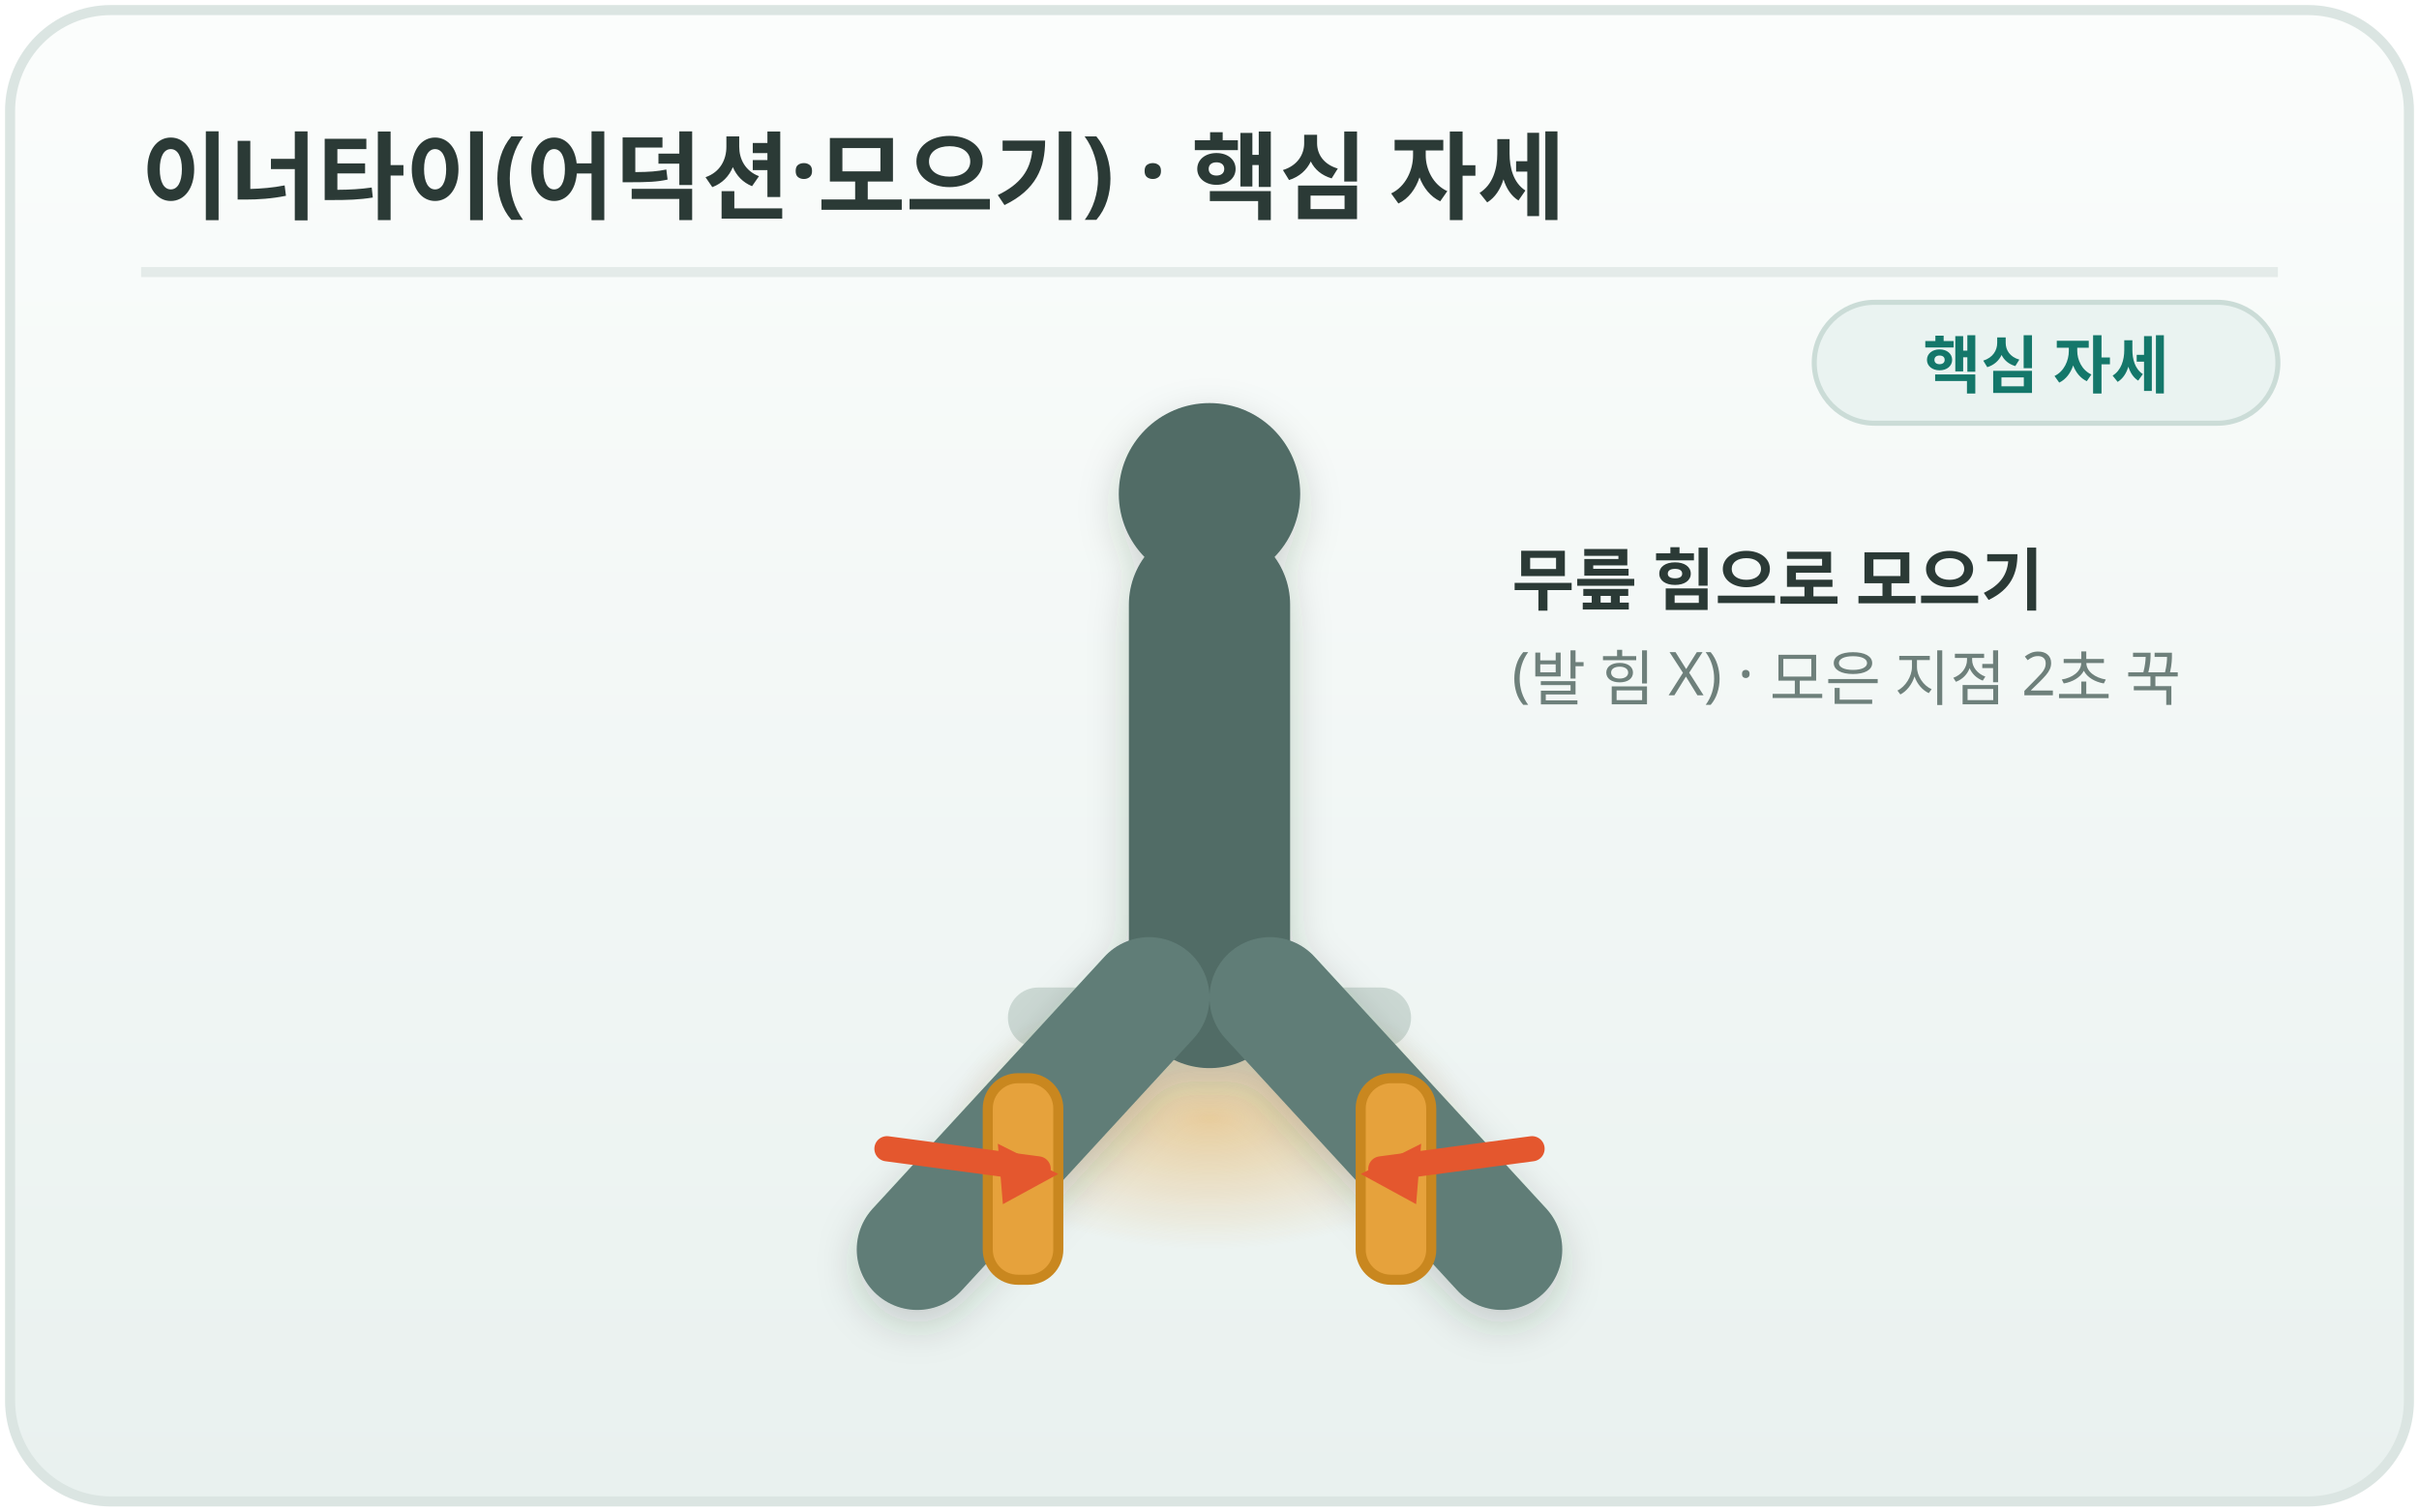
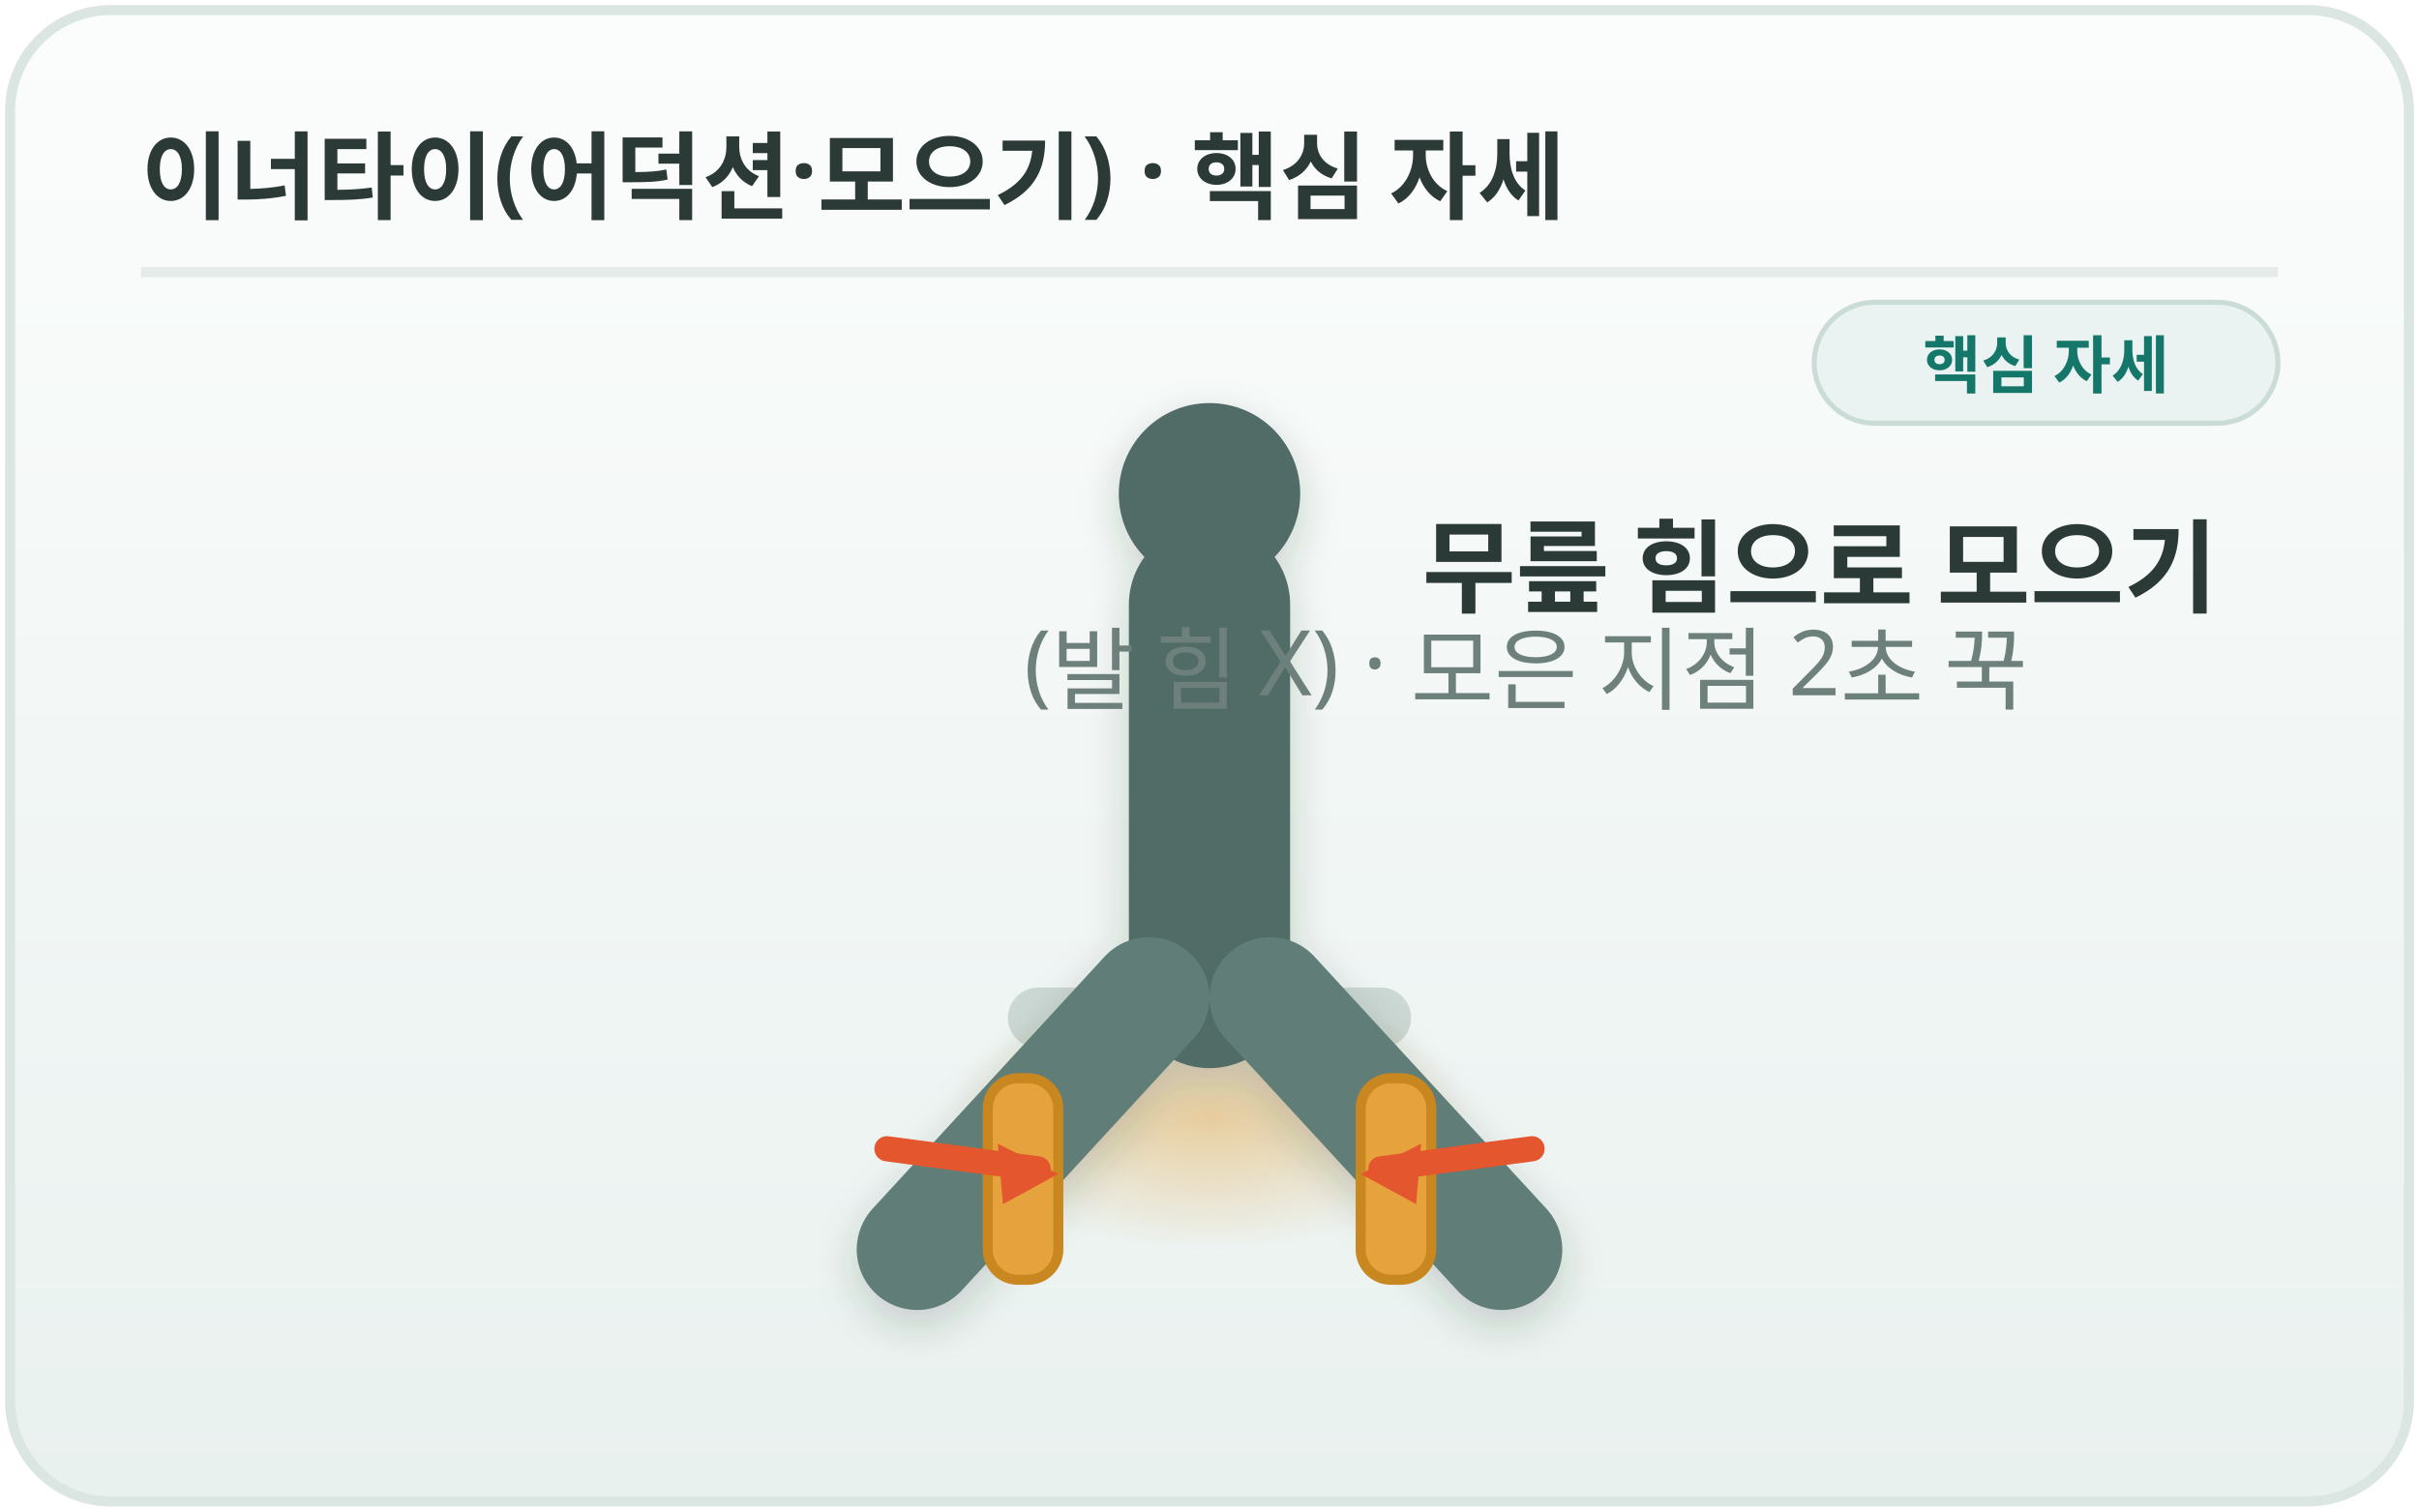
<svg xmlns="http://www.w3.org/2000/svg" viewBox="0 0 480 300" font-family="'Noto Sans KR','Apple SD Gothic Neo',sans-serif">
  <defs>
    <linearGradient id="bg" x1="0" y1="0" x2="0" y2="1">
      <stop offset="0" stop-color="#FBFDFC" />
      <stop offset="1" stop-color="#E9F1EF" />
    </linearGradient>
    <radialGradient id="glow" cx="50%" cy="50%" r="50%">
      <stop offset="0" stop-color="#E0982A" stop-opacity="0.42" />
      <stop offset="1" stop-color="#E0982A" stop-opacity="0" />
    </radialGradient>
    <filter id="soft" x="-30%" y="-30%" width="160%" height="160%">
      <feDropShadow dx="0" dy="3" stdDeviation="4" flood-color="#22332F" flood-opacity="0.20" />
    </filter>
  </defs>
  <rect x="2" y="2" width="476" height="296" rx="20" fill="url(#bg)" stroke="#DBE5E2" stroke-width="2" />
  <text x="28" y="42" font-size="19" font-weight="700" fill="#2B3A36">이너타이(어덕션·모으기) · 핵심 자세</text>
  <line x1="28" y1="54" x2="452" y2="54" stroke="#E4EBE9" stroke-width="2" />
  <rect x="200" y="196" width="80" height="12" rx="6" fill="#CBD8D3" />
  <ellipse cx="240" cy="222" rx="52" ry="26" fill="url(#glow)" />
  <g filter="url(#soft)" stroke-linecap="round">
    <line x1="240" y1="196" x2="240" y2="120" stroke="#516C66" stroke-width="32" />
    <line x1="228" y1="198" x2="182" y2="248" stroke="#607D77" stroke-width="24" />
    <line x1="252" y1="198" x2="298" y2="248" stroke="#607D77" stroke-width="24" />
    <circle cx="240" cy="98" r="18" fill="#516C66" />
  </g>
  <rect x="196" y="214" width="14" height="40" rx="6" fill="#E6A23C" stroke="#C9871F" stroke-width="2" />
  <rect x="270" y="214" width="14" height="40" rx="6" fill="#E6A23C" stroke="#C9871F" stroke-width="2" />
  <line x1="176" y1="228" x2="206" y2="232" stroke="#E4572E" stroke-width="5" stroke-linecap="round" />
  <polygon points="210,233 198,227 199,239" fill="#E4572E" />
  <line x1="304" y1="228" x2="274" y2="232" stroke="#E4572E" stroke-width="5" stroke-linecap="round" />
  <polygon points="270,233 282,227 281,239" fill="#E4572E" />
-   <text x="300" y="120" font-size="13.5" font-weight="600" fill="#2B3A36">무릎 힘으로 모으기</text>
-   <text x="300" y="138" font-size="12" fill="#6E807B">(발 힘 X) · 모은 지점 2초 꾹</text>
+   <text x="282.2" y="120" font-size="20.2" font-weight="600" fill="#2B3A36">무릎 힘으로 모으기</text>
+   <text x="203.2" y="138" font-size="18" fill="#6E807B">(발 힘 X) · 모은 지점 2초 꾹</text>
  <rect x="360" y="60" width="92" height="24" rx="12" fill="#EAF3F1" stroke="#CBDCD7" />
  <text x="406" y="77" font-size="12.5" font-weight="700" fill="#14776A" text-anchor="middle">핵심 자세</text>
</svg>
